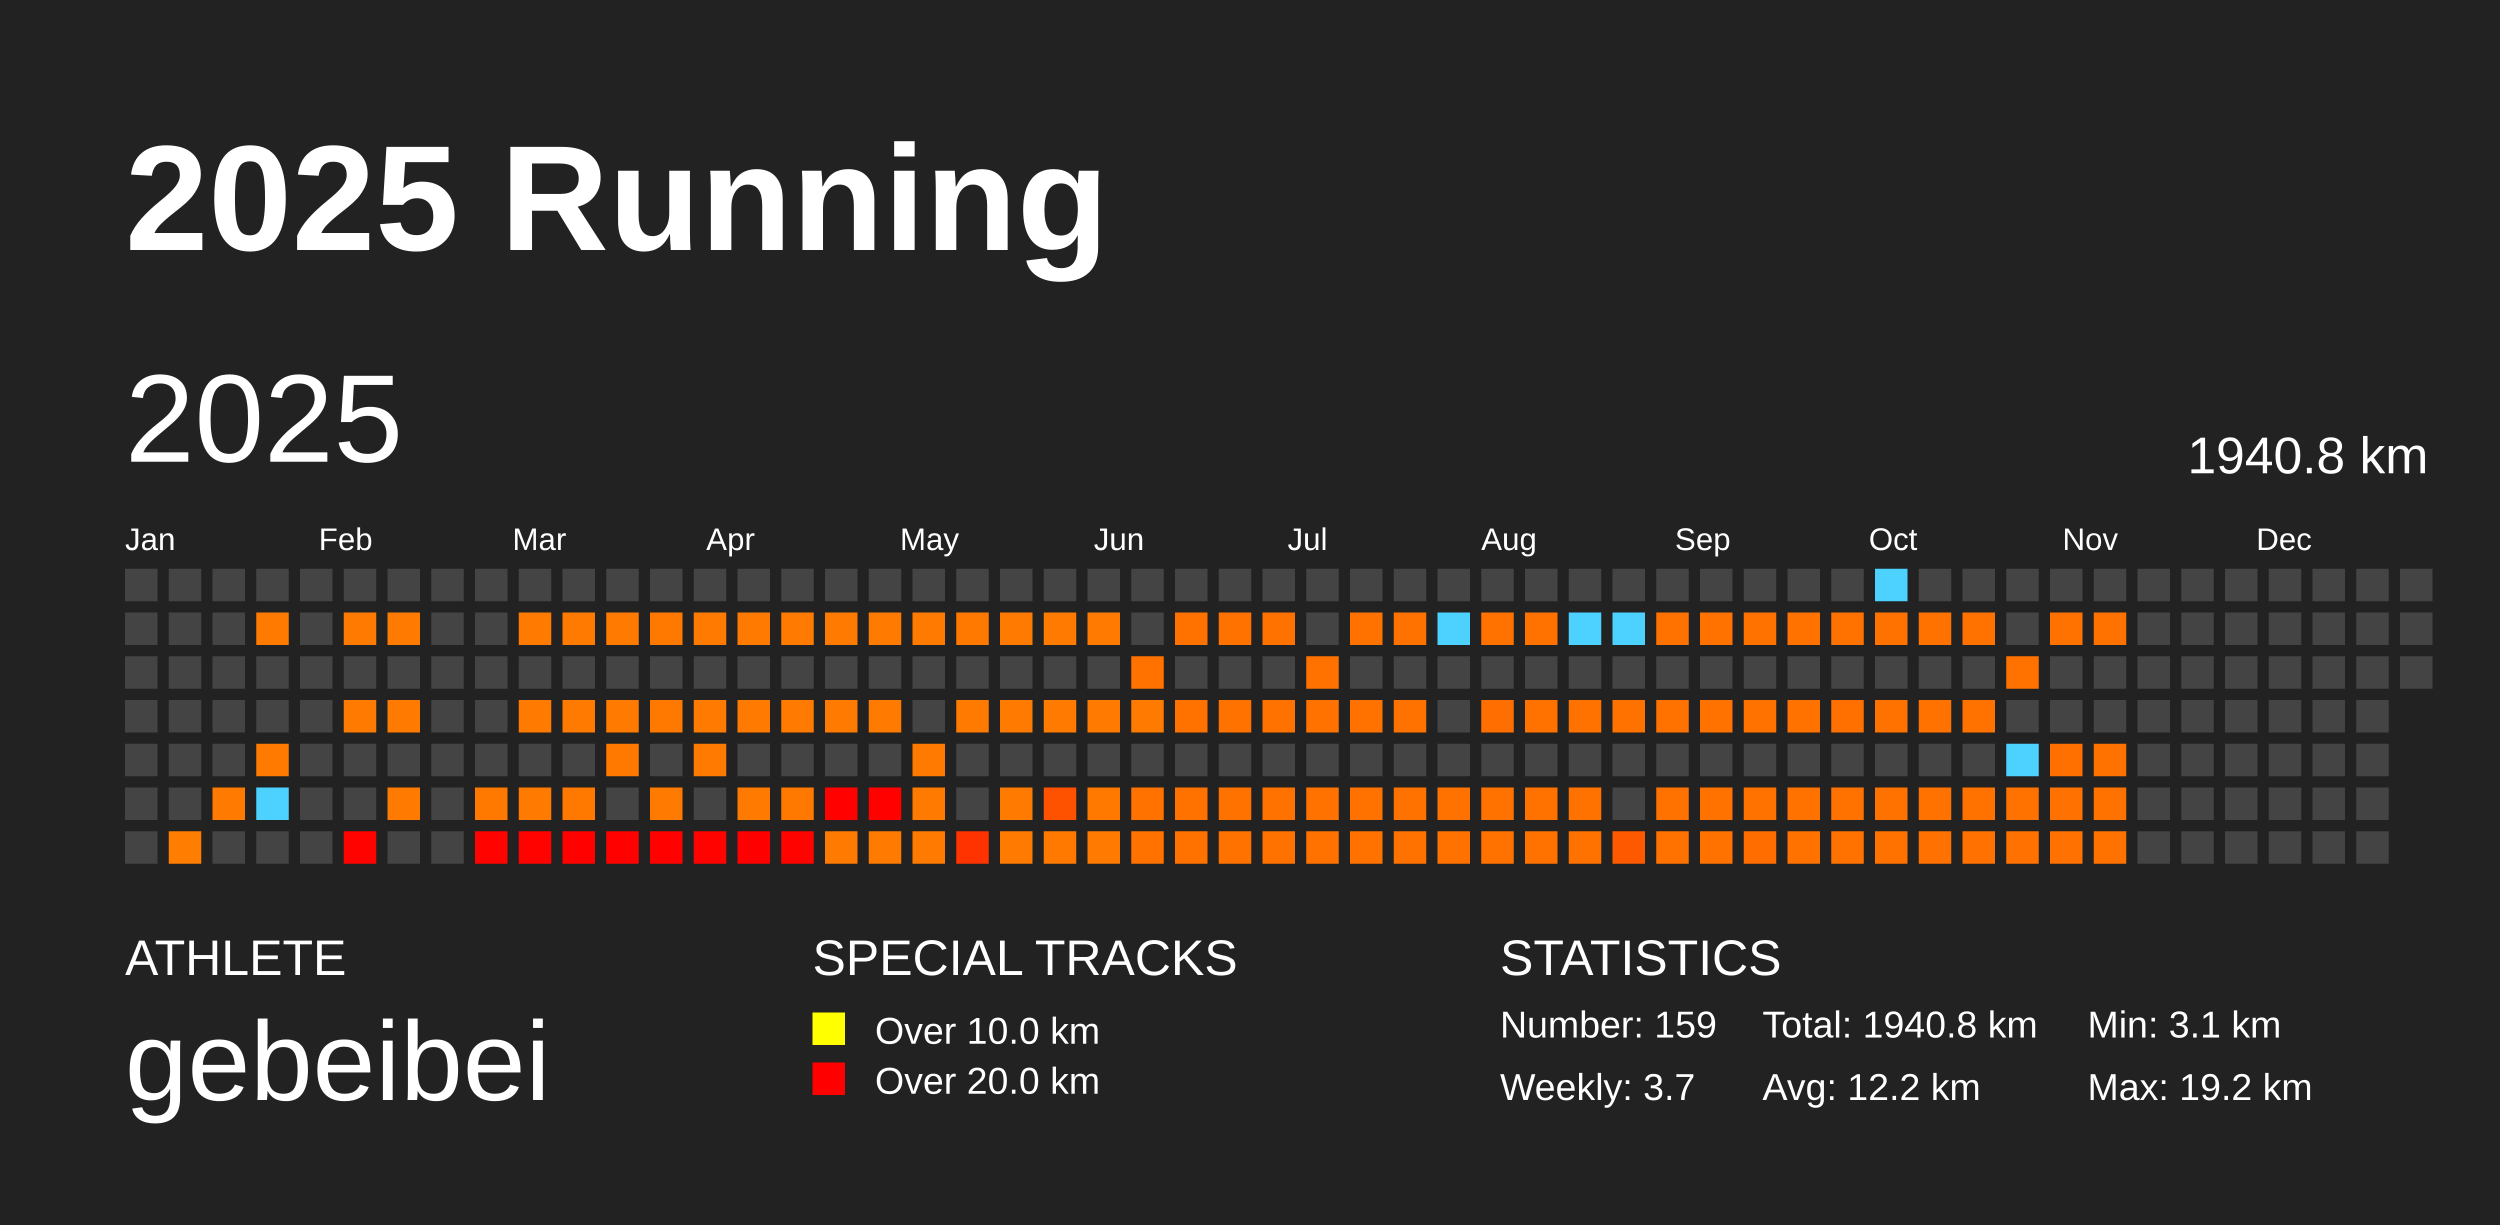
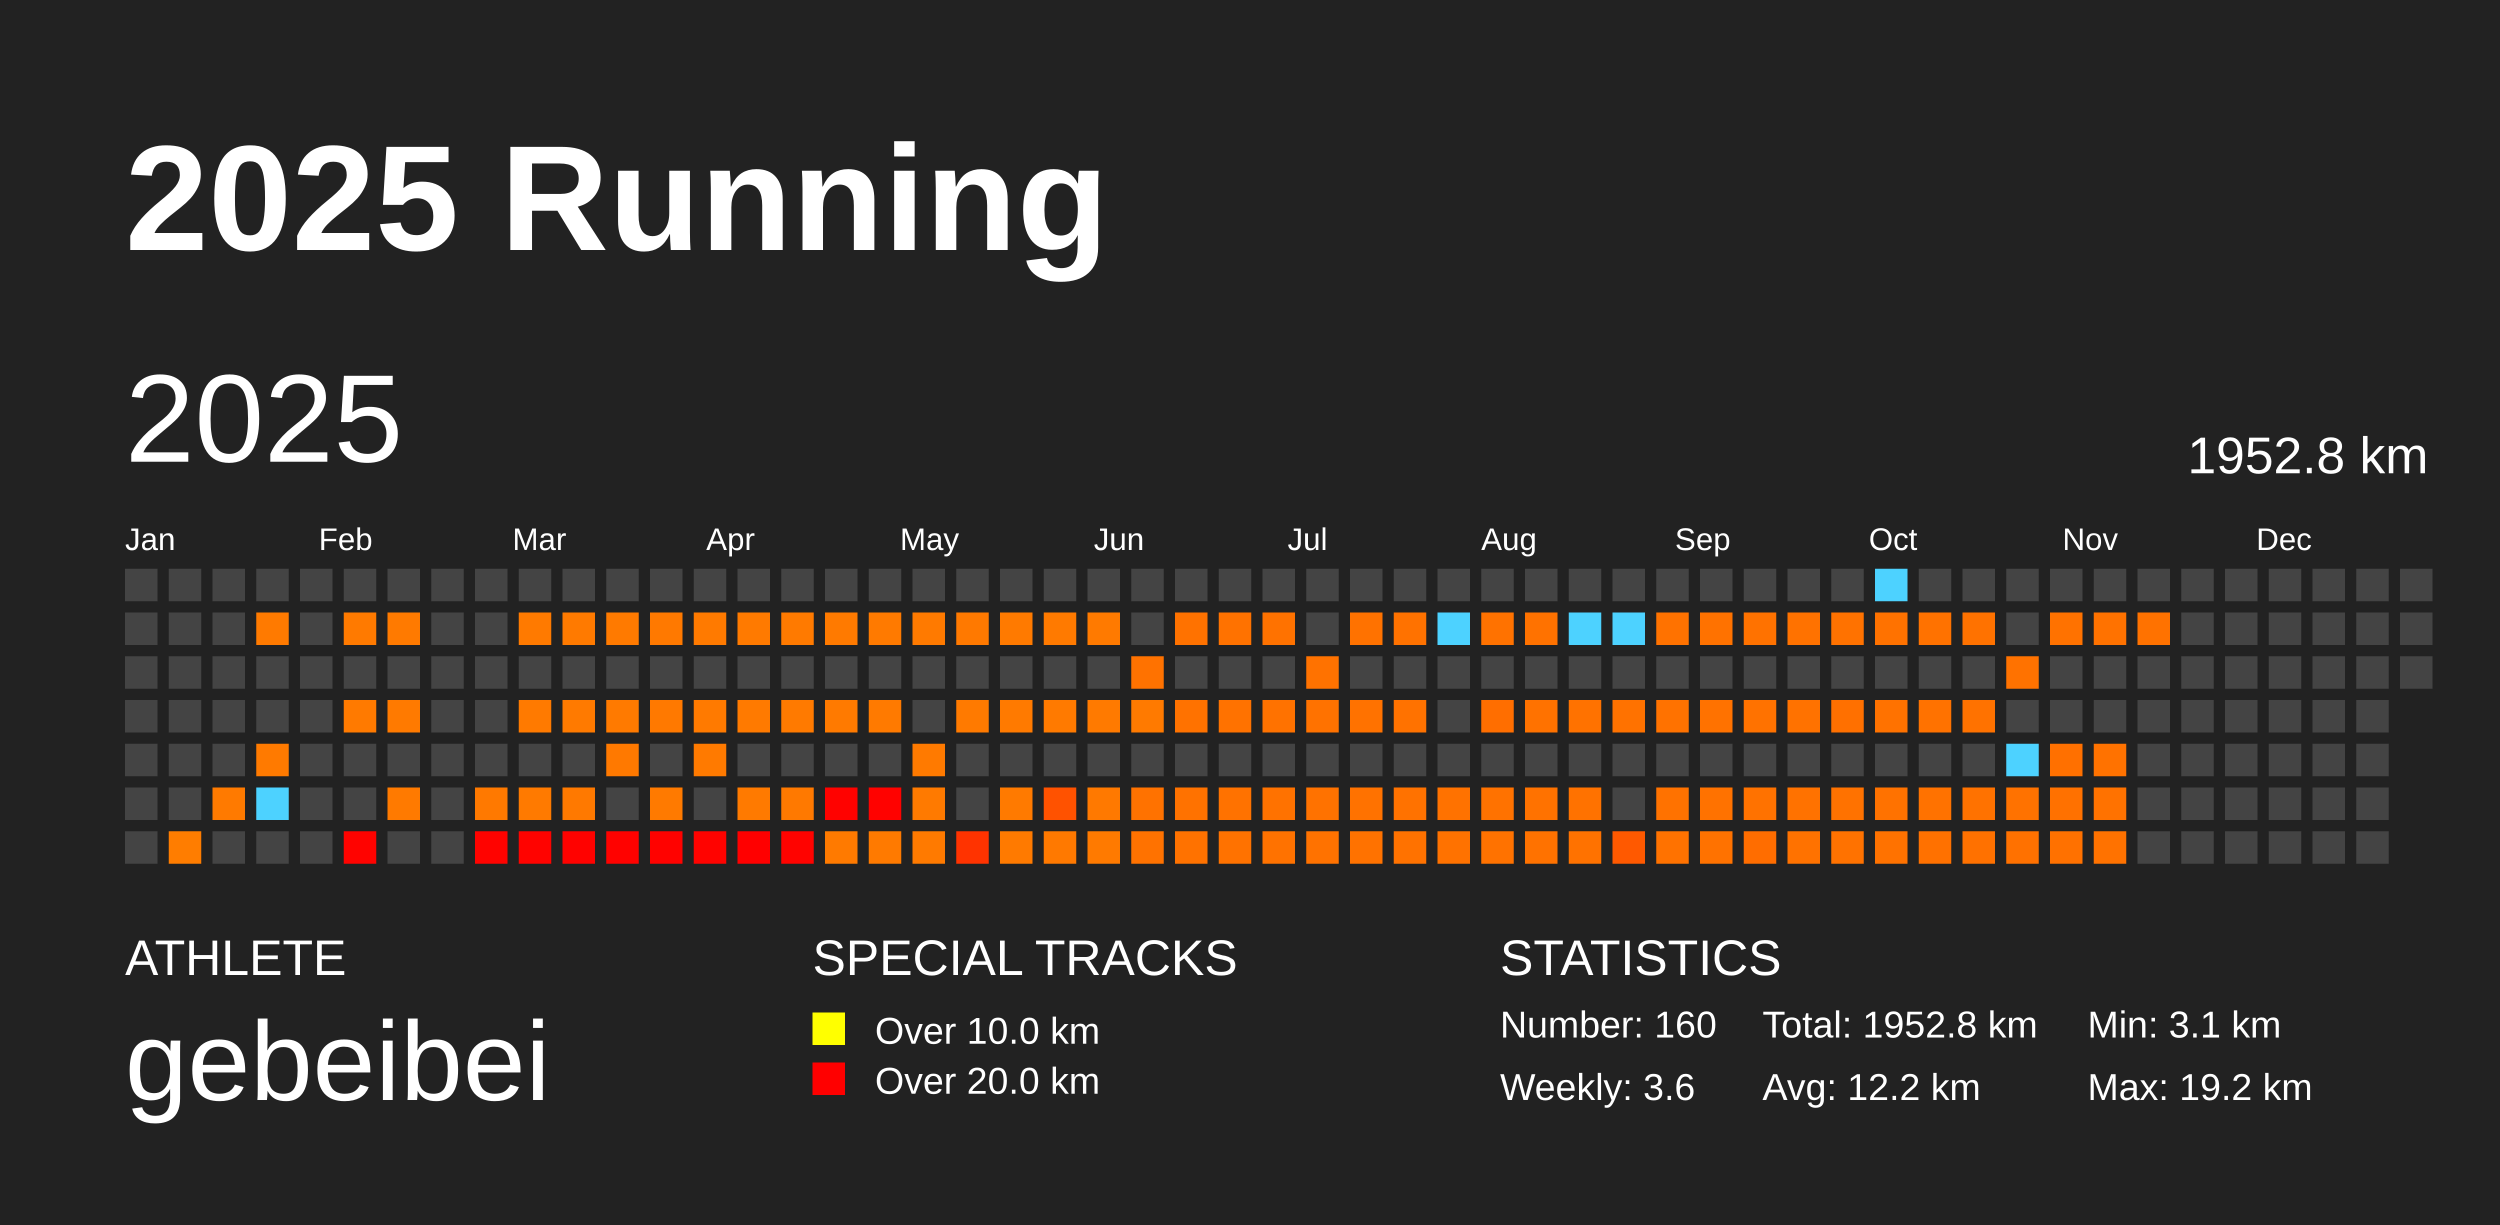
<svg xmlns="http://www.w3.org/2000/svg" baseProfile="full" height="98mm" version="1.1" viewBox="0,0,200,98" width="200mm">
  <defs />
  <rect fill="#222222" height="98" width="200" x="0" y="0" />
  <text fill="#FFFFFF" style="font-size:12px; font-family:Arial; font-weight:bold;" x="10" y="20">2025 Running</text>
  <text fill="#FFFFFF" style="font-size:4px; font-family:Arial" x="10" y="78">ATHLETE</text>
  <text fill="#FFFFFF" style="font-size:9px; font-family:Arial" x="10" y="88">gebeibei</text>
  <text fill="#FFFFFF" style="font-size:4px; font-family:Arial" x="65" y="78">SPECIAL TRACKS</text>
  <rect fill="yellow" height="2.6" width="2.6" x="65" y="81" />
  <text fill="#FFFFFF" style="font-size:3px; font-family:Arial" x="70" y="83.5">Over 10.0 km</text>
  <rect fill="red" height="2.6" width="2.6" x="65" y="85" />
  <text fill="#FFFFFF" style="font-size:3px; font-family:Arial" x="70" y="87.5">Over 20.0 km</text>
  <text fill="#FFFFFF" style="font-size:4px; font-family:Arial" x="120" y="78">STATISTICS</text>
-   <text fill="#FFFFFF" style="font-size:3px; font-family:Arial" x="120" y="83">Number: 159</text>
-   <text fill="#FFFFFF" style="font-size:3px; font-family:Arial" x="120" y="88">Weekly: 3.7</text>
-   <text fill="#FFFFFF" style="font-size:3px; font-family:Arial" x="141" y="83">Total: 1940.8 km</text>
+   <text fill="#FFFFFF" style="font-size:3px; font-family:Arial" x="120" y="83">Number: 160</text>
+   <text fill="#FFFFFF" style="font-size:3px; font-family:Arial" x="120" y="88">Weekly: 3.6</text>
+   <text fill="#FFFFFF" style="font-size:3px; font-family:Arial" x="141" y="83">Total: 1952.8 km</text>
  <text fill="#FFFFFF" style="font-size:3px; font-family:Arial" x="141" y="88">Avg: 12.2 km</text>
  <text fill="#FFFFFF" style="font-size:3px; font-family:Arial" x="167" y="83">Min: 3.1 km</text>
  <text fill="#FFFFFF" style="font-size:3px; font-family:Arial" x="167" y="88">Max: 19.2 km</text>
  <text dominant-baseline="hanging" fill="#FFFFFF" style="font-size:10.0px; font-family:Arial;" x="10" y="30">2025</text>
-   <text dominant-baseline="hanging" fill="#FFFFFF" style="font-size:4.125px; font-family:Arial;" x="175" y="35">1940.8 km</text>
+   <text dominant-baseline="hanging" fill="#FFFFFF" style="font-size:4.125px; font-family:Arial;" x="175" y="35">1952.8 km</text>
  <text fill="#FFFFFF" style="font-size:2.5px; font-family:Arial" x="10.0" y="44">Jan</text>
  <text fill="#FFFFFF" style="font-size:2.5px; font-family:Arial" x="25.5" y="44">Feb</text>
  <text fill="#FFFFFF" style="font-size:2.5px; font-family:Arial" x="41.0" y="44">Mar</text>
  <text fill="#FFFFFF" style="font-size:2.5px; font-family:Arial" x="56.5" y="44">Apr</text>
  <text fill="#FFFFFF" style="font-size:2.5px; font-family:Arial" x="72.0" y="44">May</text>
  <text fill="#FFFFFF" style="font-size:2.5px; font-family:Arial" x="87.5" y="44">Jun</text>
  <text fill="#FFFFFF" style="font-size:2.5px; font-family:Arial" x="103.0" y="44">Jul</text>
  <text fill="#FFFFFF" style="font-size:2.5px; font-family:Arial" x="118.5" y="44">Aug</text>
  <text fill="#FFFFFF" style="font-size:2.5px; font-family:Arial" x="134.0" y="44">Sep</text>
  <text fill="#FFFFFF" style="font-size:2.5px; font-family:Arial" x="149.5" y="44">Oct</text>
  <text fill="#FFFFFF" style="font-size:2.5px; font-family:Arial" x="165.0" y="44">Nov</text>
  <text fill="#FFFFFF" style="font-size:2.5px; font-family:Arial" x="180.5" y="44">Dec</text>
  <rect fill="#444444" height="2.6" width="2.6" x="10.0" y="45.5" />
  <rect fill="#444444" height="2.6" width="2.6" x="10.0" y="49.0" />
  <rect fill="#444444" height="2.6" width="2.6" x="10.0" y="52.5" />
  <rect fill="#444444" height="2.6" width="2.6" x="10.0" y="56.0" />
  <rect fill="#444444" height="2.6" width="2.6" x="10.0" y="59.5" />
  <rect fill="#444444" height="2.6" width="2.6" x="10.0" y="63.0" />
  <rect fill="#444444" height="2.6" width="2.6" x="10.0" y="66.5" />
  <rect fill="#444444" height="2.6" width="2.6" x="13.5" y="45.5" />
  <rect fill="#444444" height="2.6" width="2.6" x="13.5" y="49.0" />
  <rect fill="#444444" height="2.6" width="2.6" x="13.5" y="52.5" />
  <rect fill="#444444" height="2.6" width="2.6" x="13.5" y="56.0" />
  <rect fill="#444444" height="2.6" width="2.6" x="13.5" y="59.5" />
  <rect fill="#444444" height="2.6" width="2.6" x="13.5" y="63.0" />
  <rect fill="#ff7d00" height="2.6" width="2.6" x="13.5" y="66.5" />
  <rect fill="#444444" height="2.6" width="2.6" x="17.0" y="45.5" />
  <rect fill="#444444" height="2.6" width="2.6" x="17.0" y="49.0" />
  <rect fill="#444444" height="2.6" width="2.6" x="17.0" y="52.5" />
  <rect fill="#444444" height="2.6" width="2.6" x="17.0" y="56.0" />
  <rect fill="#444444" height="2.6" width="2.6" x="17.0" y="59.5" />
  <rect fill="#ff7a00" height="2.6" width="2.6" x="17.0" y="63.0" />
  <rect fill="#444444" height="2.6" width="2.6" x="17.0" y="66.5" />
  <rect fill="#444444" height="2.6" width="2.6" x="20.5" y="45.5" />
  <rect fill="#ff7a00" height="2.6" width="2.6" x="20.5" y="49.0" />
  <rect fill="#444444" height="2.6" width="2.6" x="20.5" y="52.5" />
  <rect fill="#444444" height="2.6" width="2.6" x="20.5" y="56.0" />
  <rect fill="#ff7a00" height="2.6" width="2.6" x="20.5" y="59.5" />
  <rect fill="#4dd2ff" height="2.6" width="2.6" x="20.5" y="63.0" />
  <rect fill="#444444" height="2.6" width="2.6" x="20.5" y="66.5" />
  <rect fill="#444444" height="2.6" width="2.6" x="24.0" y="45.5" />
  <rect fill="#444444" height="2.6" width="2.6" x="24.0" y="49.0" />
  <rect fill="#444444" height="2.6" width="2.6" x="24.0" y="52.5" />
  <rect fill="#444444" height="2.6" width="2.6" x="24.0" y="56.0" />
  <rect fill="#444444" height="2.6" width="2.6" x="24.0" y="59.5" />
  <rect fill="#444444" height="2.6" width="2.6" x="24.0" y="63.0" />
  <rect fill="#444444" height="2.6" width="2.6" x="24.0" y="66.5" />
  <rect fill="#444444" height="2.6" width="2.6" x="27.5" y="45.5" />
  <rect fill="#ff7a00" height="2.6" width="2.6" x="27.5" y="49.0" />
  <rect fill="#444444" height="2.6" width="2.6" x="27.5" y="52.5" />
  <rect fill="#ff7a00" height="2.6" width="2.6" x="27.5" y="56.0" />
  <rect fill="#444444" height="2.6" width="2.6" x="27.5" y="59.5" />
  <rect fill="#444444" height="2.6" width="2.6" x="27.5" y="63.0" />
  <rect fill="#ff0300" height="2.6" width="2.6" x="27.5" y="66.5" />
  <rect fill="#444444" height="2.6" width="2.6" x="31.0" y="45.5" />
  <rect fill="#ff7a00" height="2.6" width="2.6" x="31.0" y="49.0" />
  <rect fill="#444444" height="2.6" width="2.6" x="31.0" y="52.5" />
  <rect fill="#ff7a00" height="2.6" width="2.6" x="31.0" y="56.0" />
  <rect fill="#444444" height="2.6" width="2.6" x="31.0" y="59.5" />
  <rect fill="#ff7a00" height="2.6" width="2.6" x="31.0" y="63.0" />
  <rect fill="#444444" height="2.6" width="2.6" x="31.0" y="66.5" />
  <rect fill="#444444" height="2.6" width="2.6" x="34.5" y="45.5" />
  <rect fill="#444444" height="2.6" width="2.6" x="34.5" y="49.0" />
  <rect fill="#444444" height="2.6" width="2.6" x="34.5" y="52.5" />
  <rect fill="#444444" height="2.6" width="2.6" x="34.5" y="56.0" />
  <rect fill="#444444" height="2.6" width="2.6" x="34.5" y="59.5" />
  <rect fill="#444444" height="2.6" width="2.6" x="34.5" y="63.0" />
  <rect fill="#444444" height="2.6" width="2.6" x="34.5" y="66.5" />
  <rect fill="#444444" height="2.6" width="2.6" x="38.0" y="45.5" />
  <rect fill="#444444" height="2.6" width="2.6" x="38.0" y="49.0" />
  <rect fill="#444444" height="2.6" width="2.6" x="38.0" y="52.5" />
  <rect fill="#444444" height="2.6" width="2.6" x="38.0" y="56.0" />
  <rect fill="#444444" height="2.6" width="2.6" x="38.0" y="59.5" />
  <rect fill="#ff7900" height="2.6" width="2.6" x="38.0" y="63.0" />
  <rect fill="#ff0300" height="2.6" width="2.6" x="38.0" y="66.5" />
  <rect fill="#444444" height="2.6" width="2.6" x="41.5" y="45.5" />
  <rect fill="#ff7a00" height="2.6" width="2.6" x="41.5" y="49.0" />
  <rect fill="#444444" height="2.6" width="2.6" x="41.5" y="52.5" />
  <rect fill="#ff7a00" height="2.6" width="2.6" x="41.5" y="56.0" />
  <rect fill="#444444" height="2.6" width="2.6" x="41.5" y="59.5" />
  <rect fill="#ff7a00" height="2.6" width="2.6" x="41.5" y="63.0" />
  <rect fill="#ff0300" height="2.6" width="2.6" x="41.5" y="66.5" />
  <rect fill="#444444" height="2.6" width="2.6" x="45.0" y="45.5" />
  <rect fill="#ff7a00" height="2.6" width="2.6" x="45.0" y="49.0" />
  <rect fill="#444444" height="2.6" width="2.6" x="45.0" y="52.5" />
  <rect fill="#ff7a00" height="2.6" width="2.6" x="45.0" y="56.0" />
  <rect fill="#444444" height="2.6" width="2.6" x="45.0" y="59.5" />
  <rect fill="#ff7900" height="2.6" width="2.6" x="45.0" y="63.0" />
  <rect fill="#ff0200" height="2.6" width="2.6" x="45.0" y="66.5" />
  <rect fill="#444444" height="2.6" width="2.6" x="48.5" y="45.5" />
  <rect fill="#ff7a00" height="2.6" width="2.6" x="48.5" y="49.0" />
  <rect fill="#444444" height="2.6" width="2.6" x="48.5" y="52.5" />
  <rect fill="#ff7a00" height="2.6" width="2.6" x="48.5" y="56.0" />
  <rect fill="#ff7900" height="2.6" width="2.6" x="48.5" y="59.5" />
  <rect fill="#444444" height="2.6" width="2.6" x="48.5" y="63.0" />
  <rect fill="#ff0200" height="2.6" width="2.6" x="48.5" y="66.5" />
  <rect fill="#444444" height="2.6" width="2.6" x="52.0" y="45.5" />
  <rect fill="#ff7900" height="2.6" width="2.6" x="52.0" y="49.0" />
  <rect fill="#444444" height="2.6" width="2.6" x="52.0" y="52.5" />
  <rect fill="#ff7900" height="2.6" width="2.6" x="52.0" y="56.0" />
  <rect fill="#444444" height="2.6" width="2.6" x="52.0" y="59.5" />
  <rect fill="#ff7a00" height="2.6" width="2.6" x="52.0" y="63.0" />
  <rect fill="#ff0200" height="2.6" width="2.6" x="52.0" y="66.5" />
  <rect fill="#444444" height="2.6" width="2.6" x="55.5" y="45.5" />
  <rect fill="#ff7a00" height="2.6" width="2.6" x="55.5" y="49.0" />
  <rect fill="#444444" height="2.6" width="2.6" x="55.5" y="52.5" />
  <rect fill="#ff7a00" height="2.6" width="2.6" x="55.5" y="56.0" />
  <rect fill="#ff7a00" height="2.6" width="2.6" x="55.5" y="59.5" />
  <rect fill="#444444" height="2.6" width="2.6" x="55.5" y="63.0" />
  <rect fill="#ff0300" height="2.6" width="2.6" x="55.5" y="66.5" />
  <rect fill="#444444" height="2.6" width="2.6" x="59.0" y="45.5" />
  <rect fill="#ff7a00" height="2.6" width="2.6" x="59.0" y="49.0" />
  <rect fill="#444444" height="2.6" width="2.6" x="59.0" y="52.5" />
  <rect fill="#ff7a00" height="2.6" width="2.6" x="59.0" y="56.0" />
  <rect fill="#444444" height="2.6" width="2.6" x="59.0" y="59.5" />
  <rect fill="#ff7a00" height="2.6" width="2.6" x="59.0" y="63.0" />
  <rect fill="#ff0000" height="2.6" width="2.6" x="59.0" y="66.5" />
  <rect fill="#444444" height="2.6" width="2.6" x="62.5" y="45.5" />
  <rect fill="#ff7a00" height="2.6" width="2.6" x="62.5" y="49.0" />
  <rect fill="#444444" height="2.6" width="2.6" x="62.5" y="52.5" />
  <rect fill="#ff7a00" height="2.6" width="2.6" x="62.5" y="56.0" />
  <rect fill="#444444" height="2.6" width="2.6" x="62.5" y="59.5" />
  <rect fill="#ff7900" height="2.6" width="2.6" x="62.5" y="63.0" />
  <rect fill="#ff0300" height="2.6" width="2.6" x="62.5" y="66.5" />
  <rect fill="#444444" height="2.6" width="2.6" x="66.0" y="45.5" />
  <rect fill="#ff7a00" height="2.6" width="2.6" x="66.0" y="49.0" />
  <rect fill="#444444" height="2.6" width="2.6" x="66.0" y="52.5" />
  <rect fill="#ff7a00" height="2.6" width="2.6" x="66.0" y="56.0" />
  <rect fill="#444444" height="2.6" width="2.6" x="66.0" y="59.5" />
  <rect fill="#ff0200" height="2.6" width="2.6" x="66.0" y="63.0" />
  <rect fill="#ff7a00" height="2.6" width="2.6" x="66.0" y="66.5" />
  <rect fill="#444444" height="2.6" width="2.6" x="69.5" y="45.5" />
  <rect fill="#ff7a00" height="2.6" width="2.6" x="69.5" y="49.0" />
  <rect fill="#444444" height="2.6" width="2.6" x="69.5" y="52.5" />
  <rect fill="#ff7a00" height="2.6" width="2.6" x="69.5" y="56.0" />
  <rect fill="#444444" height="2.6" width="2.6" x="69.5" y="59.5" />
  <rect fill="#ff0200" height="2.6" width="2.6" x="69.5" y="63.0" />
  <rect fill="#ff7a00" height="2.6" width="2.6" x="69.5" y="66.5" />
  <rect fill="#444444" height="2.6" width="2.6" x="73.0" y="45.5" />
  <rect fill="#ff7a00" height="2.6" width="2.6" x="73.0" y="49.0" />
  <rect fill="#444444" height="2.6" width="2.6" x="73.0" y="52.5" />
  <rect fill="#444444" height="2.6" width="2.6" x="73.0" y="56.0" />
  <rect fill="#ff7a00" height="2.6" width="2.6" x="73.0" y="59.5" />
  <rect fill="#ff7a00" height="2.6" width="2.6" x="73.0" y="63.0" />
  <rect fill="#ff7a00" height="2.6" width="2.6" x="73.0" y="66.5" />
  <rect fill="#444444" height="2.6" width="2.6" x="76.5" y="45.5" />
  <rect fill="#ff7900" height="2.6" width="2.6" x="76.5" y="49.0" />
  <rect fill="#444444" height="2.6" width="2.6" x="76.5" y="52.5" />
  <rect fill="#ff7a00" height="2.6" width="2.6" x="76.5" y="56.0" />
  <rect fill="#444444" height="2.6" width="2.6" x="76.5" y="59.5" />
  <rect fill="#444444" height="2.6" width="2.6" x="76.5" y="63.0" />
  <rect fill="#ff3300" height="2.6" width="2.6" x="76.5" y="66.5" />
  <rect fill="#444444" height="2.6" width="2.6" x="80.0" y="45.5" />
  <rect fill="#ff7a00" height="2.6" width="2.6" x="80.0" y="49.0" />
  <rect fill="#444444" height="2.6" width="2.6" x="80.0" y="52.5" />
  <rect fill="#ff7a00" height="2.6" width="2.6" x="80.0" y="56.0" />
  <rect fill="#444444" height="2.6" width="2.6" x="80.0" y="59.5" />
  <rect fill="#ff7a00" height="2.6" width="2.6" x="80.0" y="63.0" />
  <rect fill="#ff7a00" height="2.6" width="2.6" x="80.0" y="66.5" />
  <rect fill="#444444" height="2.6" width="2.6" x="83.5" y="45.5" />
  <rect fill="#ff7a00" height="2.6" width="2.6" x="83.5" y="49.0" />
  <rect fill="#444444" height="2.6" width="2.6" x="83.5" y="52.5" />
  <rect fill="#ff7a00" height="2.6" width="2.6" x="83.5" y="56.0" />
  <rect fill="#444444" height="2.6" width="2.6" x="83.5" y="59.5" />
  <rect fill="#ff5200" height="2.6" width="2.6" x="83.5" y="63.0" />
  <rect fill="#ff7900" height="2.6" width="2.6" x="83.5" y="66.5" />
  <rect fill="#444444" height="2.6" width="2.6" x="87.0" y="45.5" />
  <rect fill="#ff7a00" height="2.6" width="2.6" x="87.0" y="49.0" />
  <rect fill="#444444" height="2.6" width="2.6" x="87.0" y="52.5" />
  <rect fill="#ff7a00" height="2.6" width="2.6" x="87.0" y="56.0" />
  <rect fill="#444444" height="2.6" width="2.6" x="87.0" y="59.5" />
  <rect fill="#ff7900" height="2.6" width="2.6" x="87.0" y="63.0" />
  <rect fill="#ff7a00" height="2.6" width="2.6" x="87.0" y="66.5" />
  <rect fill="#444444" height="2.6" width="2.6" x="90.5" y="45.5" />
  <rect fill="#444444" height="2.6" width="2.6" x="90.5" y="49.0" />
  <rect fill="#ff7200" height="2.6" width="2.6" x="90.5" y="52.5" />
  <rect fill="#ff7a00" height="2.6" width="2.6" x="90.5" y="56.0" />
  <rect fill="#444444" height="2.6" width="2.6" x="90.5" y="59.5" />
  <rect fill="#ff7200" height="2.6" width="2.6" x="90.5" y="63.0" />
  <rect fill="#ff7200" height="2.6" width="2.6" x="90.5" y="66.5" />
  <rect fill="#444444" height="2.6" width="2.6" x="94.0" y="45.5" />
  <rect fill="#ff7200" height="2.6" width="2.6" x="94.0" y="49.0" />
  <rect fill="#444444" height="2.6" width="2.6" x="94.0" y="52.5" />
  <rect fill="#ff7200" height="2.6" width="2.6" x="94.0" y="56.0" />
  <rect fill="#444444" height="2.6" width="2.6" x="94.0" y="59.5" />
  <rect fill="#ff7200" height="2.6" width="2.6" x="94.0" y="63.0" />
  <rect fill="#ff7200" height="2.6" width="2.6" x="94.0" y="66.5" />
  <rect fill="#444444" height="2.6" width="2.6" x="97.5" y="45.5" />
  <rect fill="#ff7200" height="2.6" width="2.6" x="97.5" y="49.0" />
  <rect fill="#444444" height="2.6" width="2.6" x="97.5" y="52.5" />
  <rect fill="#ff7200" height="2.6" width="2.6" x="97.5" y="56.0" />
  <rect fill="#444444" height="2.6" width="2.6" x="97.5" y="59.5" />
  <rect fill="#ff7200" height="2.6" width="2.6" x="97.5" y="63.0" />
  <rect fill="#ff7200" height="2.6" width="2.6" x="97.5" y="66.5" />
  <rect fill="#444444" height="2.6" width="2.6" x="101.0" y="45.5" />
  <rect fill="#ff7200" height="2.6" width="2.6" x="101.0" y="49.0" />
  <rect fill="#444444" height="2.6" width="2.6" x="101.0" y="52.5" />
  <rect fill="#ff7200" height="2.6" width="2.6" x="101.0" y="56.0" />
  <rect fill="#444444" height="2.6" width="2.6" x="101.0" y="59.5" />
  <rect fill="#ff7200" height="2.6" width="2.6" x="101.0" y="63.0" />
  <rect fill="#ff7200" height="2.6" width="2.6" x="101.0" y="66.5" />
  <rect fill="#444444" height="2.6" width="2.6" x="104.5" y="45.5" />
  <rect fill="#444444" height="2.6" width="2.6" x="104.5" y="49.0" />
  <rect fill="#ff7200" height="2.6" width="2.6" x="104.5" y="52.5" />
  <rect fill="#ff7200" height="2.6" width="2.6" x="104.5" y="56.0" />
  <rect fill="#444444" height="2.6" width="2.6" x="104.5" y="59.5" />
  <rect fill="#ff7200" height="2.6" width="2.6" x="104.5" y="63.0" />
  <rect fill="#ff7200" height="2.6" width="2.6" x="104.5" y="66.5" />
  <rect fill="#444444" height="2.6" width="2.6" x="108.0" y="45.5" />
  <rect fill="#ff7200" height="2.6" width="2.6" x="108.0" y="49.0" />
  <rect fill="#444444" height="2.6" width="2.6" x="108.0" y="52.5" />
  <rect fill="#ff7200" height="2.6" width="2.6" x="108.0" y="56.0" />
  <rect fill="#444444" height="2.6" width="2.6" x="108.0" y="59.5" />
  <rect fill="#ff7200" height="2.6" width="2.6" x="108.0" y="63.0" />
  <rect fill="#ff7200" height="2.6" width="2.6" x="108.0" y="66.5" />
  <rect fill="#444444" height="2.6" width="2.6" x="111.5" y="45.5" />
  <rect fill="#ff7200" height="2.6" width="2.6" x="111.5" y="49.0" />
  <rect fill="#444444" height="2.6" width="2.6" x="111.5" y="52.5" />
  <rect fill="#ff7200" height="2.6" width="2.6" x="111.5" y="56.0" />
  <rect fill="#444444" height="2.6" width="2.6" x="111.5" y="59.5" />
  <rect fill="#ff7200" height="2.6" width="2.6" x="111.5" y="63.0" />
  <rect fill="#ff7200" height="2.6" width="2.6" x="111.5" y="66.5" />
  <rect fill="#444444" height="2.6" width="2.6" x="115.0" y="45.5" />
  <rect fill="#4dd2ff" height="2.6" width="2.6" x="115.0" y="49.0" />
  <rect fill="#444444" height="2.6" width="2.6" x="115.0" y="52.5" />
  <rect fill="#444444" height="2.6" width="2.6" x="115.0" y="56.0" />
  <rect fill="#444444" height="2.6" width="2.6" x="115.0" y="59.5" />
  <rect fill="#ff7200" height="2.6" width="2.6" x="115.0" y="63.0" />
  <rect fill="#ff7200" height="2.6" width="2.6" x="115.0" y="66.5" />
  <rect fill="#444444" height="2.6" width="2.6" x="118.5" y="45.5" />
  <rect fill="#ff7200" height="2.6" width="2.6" x="118.5" y="49.0" />
  <rect fill="#444444" height="2.6" width="2.6" x="118.5" y="52.5" />
  <rect fill="#ff6e00" height="2.6" width="2.6" x="118.5" y="56.0" />
  <rect fill="#444444" height="2.6" width="2.6" x="118.5" y="59.5" />
  <rect fill="#ff7200" height="2.6" width="2.6" x="118.5" y="63.0" />
  <rect fill="#ff7200" height="2.6" width="2.6" x="118.5" y="66.5" />
  <rect fill="#444444" height="2.6" width="2.6" x="122.0" y="45.5" />
  <rect fill="#ff7200" height="2.6" width="2.6" x="122.0" y="49.0" />
  <rect fill="#444444" height="2.6" width="2.6" x="122.0" y="52.5" />
  <rect fill="#ff7200" height="2.6" width="2.6" x="122.0" y="56.0" />
  <rect fill="#444444" height="2.6" width="2.6" x="122.0" y="59.5" />
  <rect fill="#ff7200" height="2.6" width="2.6" x="122.0" y="63.0" />
  <rect fill="#ff7200" height="2.6" width="2.6" x="122.0" y="66.5" />
  <rect fill="#444444" height="2.6" width="2.6" x="125.5" y="45.5" />
  <rect fill="#4dd2ff" height="2.6" width="2.6" x="125.5" y="49.0" />
  <rect fill="#444444" height="2.6" width="2.6" x="125.5" y="52.5" />
  <rect fill="#ff7200" height="2.6" width="2.6" x="125.5" y="56.0" />
  <rect fill="#444444" height="2.6" width="2.6" x="125.5" y="59.5" />
  <rect fill="#ff7200" height="2.6" width="2.6" x="125.5" y="63.0" />
  <rect fill="#ff7200" height="2.6" width="2.6" x="125.5" y="66.5" />
  <rect fill="#444444" height="2.6" width="2.6" x="129.0" y="45.5" />
  <rect fill="#4dd2ff" height="2.6" width="2.6" x="129.0" y="49.0" />
  <rect fill="#444444" height="2.6" width="2.6" x="129.0" y="52.5" />
  <rect fill="#ff7200" height="2.6" width="2.6" x="129.0" y="56.0" />
  <rect fill="#444444" height="2.6" width="2.6" x="129.0" y="59.5" />
  <rect fill="#444444" height="2.6" width="2.6" x="129.0" y="63.0" />
  <rect fill="#ff5900" height="2.6" width="2.6" x="129.0" y="66.5" />
  <rect fill="#444444" height="2.6" width="2.6" x="132.5" y="45.5" />
  <rect fill="#ff7200" height="2.6" width="2.6" x="132.5" y="49.0" />
  <rect fill="#444444" height="2.6" width="2.6" x="132.5" y="52.5" />
  <rect fill="#ff7200" height="2.6" width="2.6" x="132.5" y="56.0" />
  <rect fill="#444444" height="2.6" width="2.6" x="132.5" y="59.5" />
  <rect fill="#ff7200" height="2.6" width="2.6" x="132.5" y="63.0" />
  <rect fill="#ff7200" height="2.6" width="2.6" x="132.5" y="66.5" />
  <rect fill="#444444" height="2.6" width="2.6" x="136.0" y="45.5" />
  <rect fill="#ff7200" height="2.6" width="2.6" x="136.0" y="49.0" />
  <rect fill="#444444" height="2.6" width="2.6" x="136.0" y="52.5" />
  <rect fill="#ff7200" height="2.6" width="2.6" x="136.0" y="56.0" />
  <rect fill="#444444" height="2.6" width="2.6" x="136.0" y="59.5" />
  <rect fill="#ff7200" height="2.6" width="2.6" x="136.0" y="63.0" />
  <rect fill="#ff7200" height="2.6" width="2.6" x="136.0" y="66.5" />
  <rect fill="#444444" height="2.6" width="2.6" x="139.5" y="45.5" />
  <rect fill="#ff7200" height="2.6" width="2.6" x="139.5" y="49.0" />
  <rect fill="#444444" height="2.6" width="2.6" x="139.5" y="52.5" />
  <rect fill="#ff7200" height="2.6" width="2.6" x="139.5" y="56.0" />
  <rect fill="#444444" height="2.6" width="2.6" x="139.5" y="59.5" />
  <rect fill="#ff7200" height="2.6" width="2.6" x="139.5" y="63.0" />
  <rect fill="#ff6d00" height="2.6" width="2.6" x="139.5" y="66.5" />
  <rect fill="#444444" height="2.6" width="2.6" x="143.0" y="45.5" />
  <rect fill="#ff7200" height="2.6" width="2.6" x="143.0" y="49.0" />
  <rect fill="#444444" height="2.6" width="2.6" x="143.0" y="52.5" />
  <rect fill="#ff7200" height="2.6" width="2.6" x="143.0" y="56.0" />
  <rect fill="#444444" height="2.6" width="2.6" x="143.0" y="59.5" />
  <rect fill="#ff7200" height="2.6" width="2.6" x="143.0" y="63.0" />
  <rect fill="#ff7200" height="2.6" width="2.6" x="143.0" y="66.5" />
  <rect fill="#444444" height="2.6" width="2.6" x="146.5" y="45.5" />
  <rect fill="#ff7200" height="2.6" width="2.6" x="146.5" y="49.0" />
  <rect fill="#444444" height="2.6" width="2.6" x="146.5" y="52.5" />
  <rect fill="#ff7000" height="2.6" width="2.6" x="146.5" y="56.0" />
  <rect fill="#444444" height="2.6" width="2.6" x="146.5" y="59.5" />
  <rect fill="#ff7200" height="2.6" width="2.6" x="146.5" y="63.0" />
  <rect fill="#ff7200" height="2.6" width="2.6" x="146.5" y="66.5" />
  <rect fill="#4dd2ff" height="2.6" width="2.6" x="150.0" y="45.5" />
  <rect fill="#ff7200" height="2.6" width="2.6" x="150.0" y="49.0" />
  <rect fill="#444444" height="2.6" width="2.6" x="150.0" y="52.5" />
  <rect fill="#ff7200" height="2.6" width="2.6" x="150.0" y="56.0" />
  <rect fill="#444444" height="2.6" width="2.6" x="150.0" y="59.5" />
  <rect fill="#ff7200" height="2.6" width="2.6" x="150.0" y="63.0" />
  <rect fill="#ff7200" height="2.6" width="2.6" x="150.0" y="66.5" />
  <rect fill="#444444" height="2.6" width="2.6" x="153.5" y="45.5" />
  <rect fill="#ff7200" height="2.6" width="2.6" x="153.5" y="49.0" />
  <rect fill="#444444" height="2.6" width="2.6" x="153.5" y="52.5" />
  <rect fill="#ff7200" height="2.6" width="2.6" x="153.5" y="56.0" />
  <rect fill="#444444" height="2.6" width="2.6" x="153.5" y="59.5" />
  <rect fill="#ff7200" height="2.6" width="2.6" x="153.5" y="63.0" />
  <rect fill="#ff7100" height="2.6" width="2.6" x="153.5" y="66.5" />
  <rect fill="#444444" height="2.6" width="2.6" x="157.0" y="45.5" />
  <rect fill="#ff7200" height="2.6" width="2.6" x="157.0" y="49.0" />
  <rect fill="#444444" height="2.6" width="2.6" x="157.0" y="52.5" />
  <rect fill="#ff7200" height="2.6" width="2.6" x="157.0" y="56.0" />
  <rect fill="#444444" height="2.6" width="2.6" x="157.0" y="59.5" />
  <rect fill="#ff7200" height="2.6" width="2.6" x="157.0" y="63.0" />
  <rect fill="#ff7100" height="2.6" width="2.6" x="157.0" y="66.5" />
  <rect fill="#444444" height="2.6" width="2.6" x="160.5" y="45.5" />
  <rect fill="#444444" height="2.6" width="2.6" x="160.5" y="49.0" />
  <rect fill="#ff7200" height="2.6" width="2.6" x="160.5" y="52.5" />
  <rect fill="#444444" height="2.6" width="2.6" x="160.5" y="56.0" />
  <rect fill="#4dd2ff" height="2.6" width="2.6" x="160.5" y="59.5" />
  <rect fill="#ff7200" height="2.6" width="2.6" x="160.5" y="63.0" />
  <rect fill="#ff7100" height="2.6" width="2.6" x="160.5" y="66.5" />
  <rect fill="#444444" height="2.6" width="2.6" x="164.0" y="45.5" />
  <rect fill="#ff7200" height="2.6" width="2.6" x="164.0" y="49.0" />
  <rect fill="#444444" height="2.6" width="2.6" x="164.0" y="52.5" />
  <rect fill="#444444" height="2.6" width="2.6" x="164.0" y="56.0" />
  <rect fill="#ff7000" height="2.6" width="2.6" x="164.0" y="59.5" />
  <rect fill="#ff7100" height="2.6" width="2.6" x="164.0" y="63.0" />
  <rect fill="#ff7100" height="2.6" width="2.6" x="164.0" y="66.5" />
  <rect fill="#444444" height="2.6" width="2.6" x="167.5" y="45.5" />
  <rect fill="#ff7200" height="2.6" width="2.6" x="167.5" y="49.0" />
  <rect fill="#444444" height="2.6" width="2.6" x="167.5" y="52.5" />
  <rect fill="#444444" height="2.6" width="2.6" x="167.5" y="56.0" />
  <rect fill="#ff7200" height="2.6" width="2.6" x="167.5" y="59.5" />
  <rect fill="#ff7200" height="2.6" width="2.6" x="167.5" y="63.0" />
  <rect fill="#ff7200" height="2.6" width="2.6" x="167.5" y="66.5" />
  <rect fill="#444444" height="2.6" width="2.6" x="171.0" y="45.5" />
-   <rect fill="#444444" height="2.6" width="2.6" x="171.0" y="49.0" />
+   <rect fill="#ff7200" height="2.6" width="2.6" x="171.0" y="49.0" />
  <rect fill="#444444" height="2.6" width="2.6" x="171.0" y="52.5" />
  <rect fill="#444444" height="2.6" width="2.6" x="171.0" y="56.0" />
  <rect fill="#444444" height="2.6" width="2.6" x="171.0" y="59.5" />
  <rect fill="#444444" height="2.6" width="2.6" x="171.0" y="63.0" />
  <rect fill="#444444" height="2.6" width="2.6" x="171.0" y="66.5" />
  <rect fill="#444444" height="2.6" width="2.6" x="174.5" y="45.5" />
  <rect fill="#444444" height="2.6" width="2.6" x="174.5" y="49.0" />
  <rect fill="#444444" height="2.6" width="2.6" x="174.5" y="52.5" />
  <rect fill="#444444" height="2.6" width="2.6" x="174.5" y="56.0" />
  <rect fill="#444444" height="2.6" width="2.6" x="174.5" y="59.5" />
  <rect fill="#444444" height="2.6" width="2.6" x="174.5" y="63.0" />
  <rect fill="#444444" height="2.6" width="2.6" x="174.5" y="66.5" />
  <rect fill="#444444" height="2.6" width="2.6" x="178.0" y="45.5" />
  <rect fill="#444444" height="2.6" width="2.6" x="178.0" y="49.0" />
  <rect fill="#444444" height="2.6" width="2.6" x="178.0" y="52.5" />
  <rect fill="#444444" height="2.6" width="2.6" x="178.0" y="56.0" />
  <rect fill="#444444" height="2.6" width="2.6" x="178.0" y="59.5" />
  <rect fill="#444444" height="2.6" width="2.6" x="178.0" y="63.0" />
  <rect fill="#444444" height="2.6" width="2.6" x="178.0" y="66.5" />
  <rect fill="#444444" height="2.6" width="2.6" x="181.5" y="45.5" />
  <rect fill="#444444" height="2.6" width="2.6" x="181.5" y="49.0" />
  <rect fill="#444444" height="2.6" width="2.6" x="181.5" y="52.5" />
  <rect fill="#444444" height="2.6" width="2.6" x="181.5" y="56.0" />
  <rect fill="#444444" height="2.6" width="2.6" x="181.5" y="59.5" />
  <rect fill="#444444" height="2.6" width="2.6" x="181.5" y="63.0" />
  <rect fill="#444444" height="2.6" width="2.6" x="181.5" y="66.5" />
  <rect fill="#444444" height="2.6" width="2.6" x="185.0" y="45.5" />
  <rect fill="#444444" height="2.6" width="2.6" x="185.0" y="49.0" />
  <rect fill="#444444" height="2.6" width="2.6" x="185.0" y="52.5" />
  <rect fill="#444444" height="2.6" width="2.6" x="185.0" y="56.0" />
  <rect fill="#444444" height="2.6" width="2.6" x="185.0" y="59.5" />
  <rect fill="#444444" height="2.6" width="2.6" x="185.0" y="63.0" />
  <rect fill="#444444" height="2.6" width="2.6" x="185.0" y="66.5" />
  <rect fill="#444444" height="2.6" width="2.6" x="188.5" y="45.5" />
  <rect fill="#444444" height="2.6" width="2.6" x="188.5" y="49.0" />
  <rect fill="#444444" height="2.6" width="2.6" x="188.5" y="52.5" />
  <rect fill="#444444" height="2.6" width="2.6" x="188.5" y="56.0" />
  <rect fill="#444444" height="2.6" width="2.6" x="188.5" y="59.5" />
  <rect fill="#444444" height="2.6" width="2.6" x="188.5" y="63.0" />
  <rect fill="#444444" height="2.6" width="2.6" x="188.5" y="66.5" />
  <rect fill="#444444" height="2.6" width="2.6" x="192.0" y="45.5" />
  <rect fill="#444444" height="2.6" width="2.6" x="192.0" y="49.0" />
  <rect fill="#444444" height="2.6" width="2.6" x="192.0" y="52.5" />
</svg>
